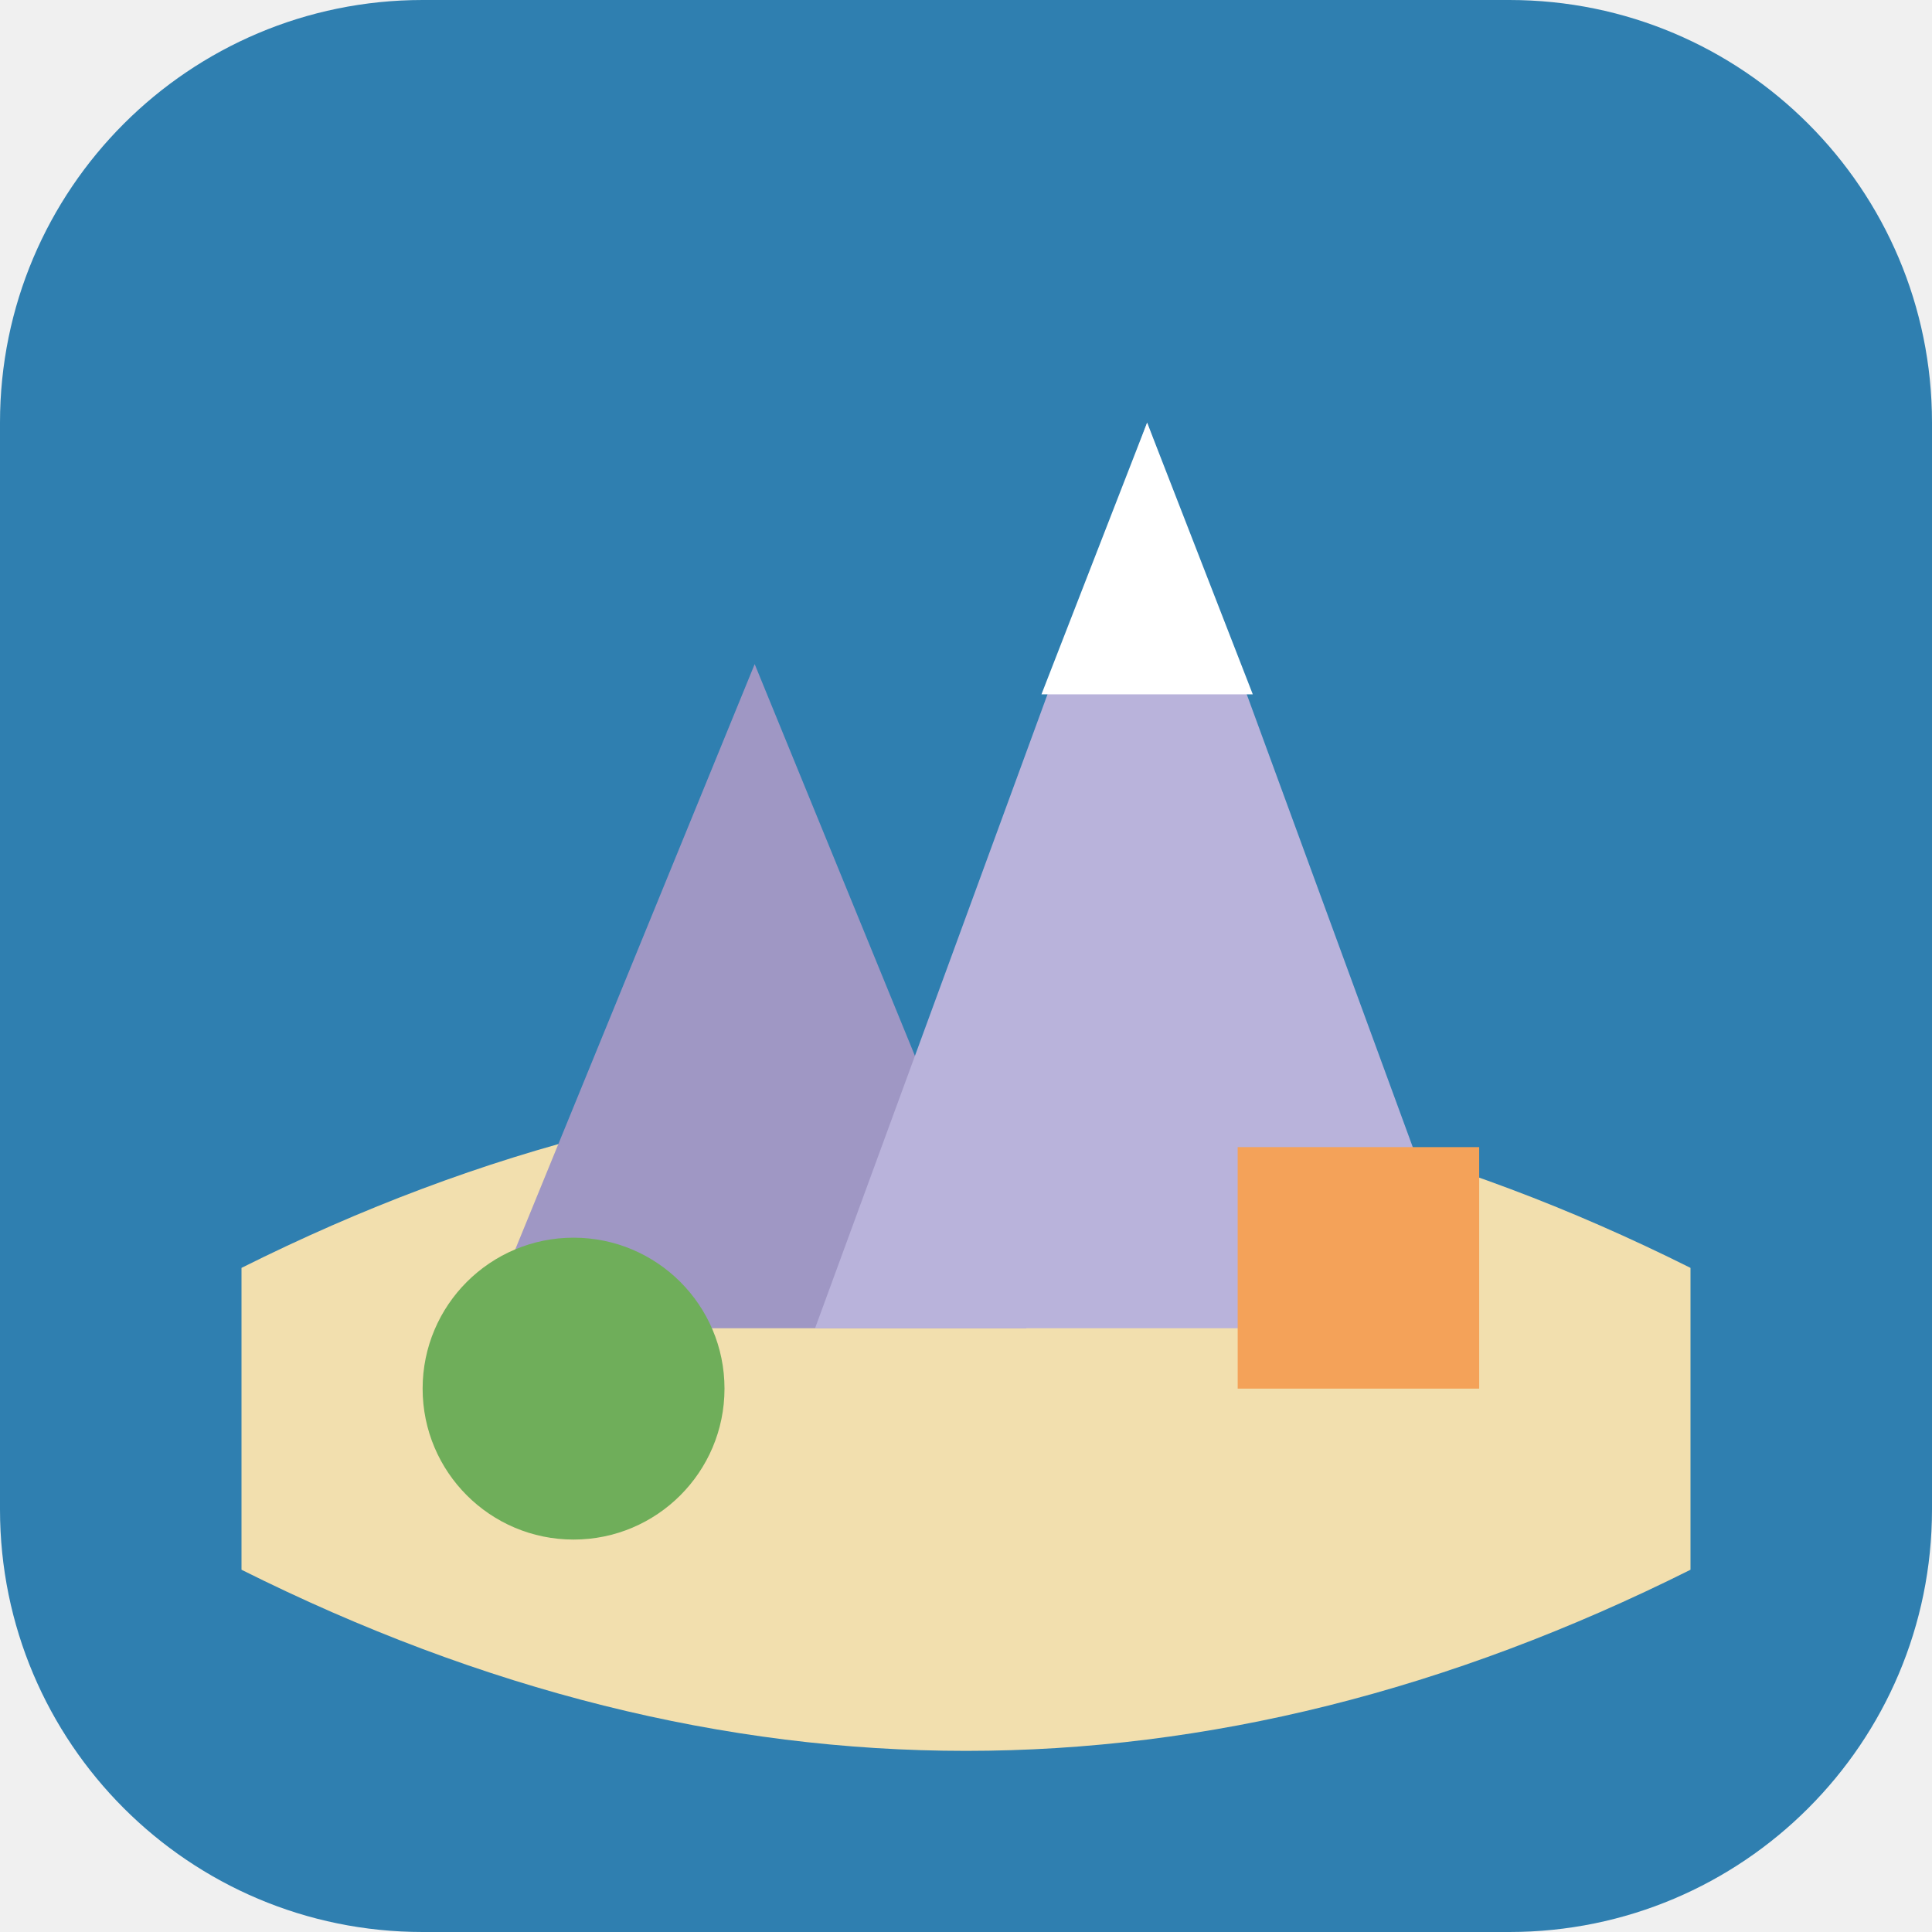
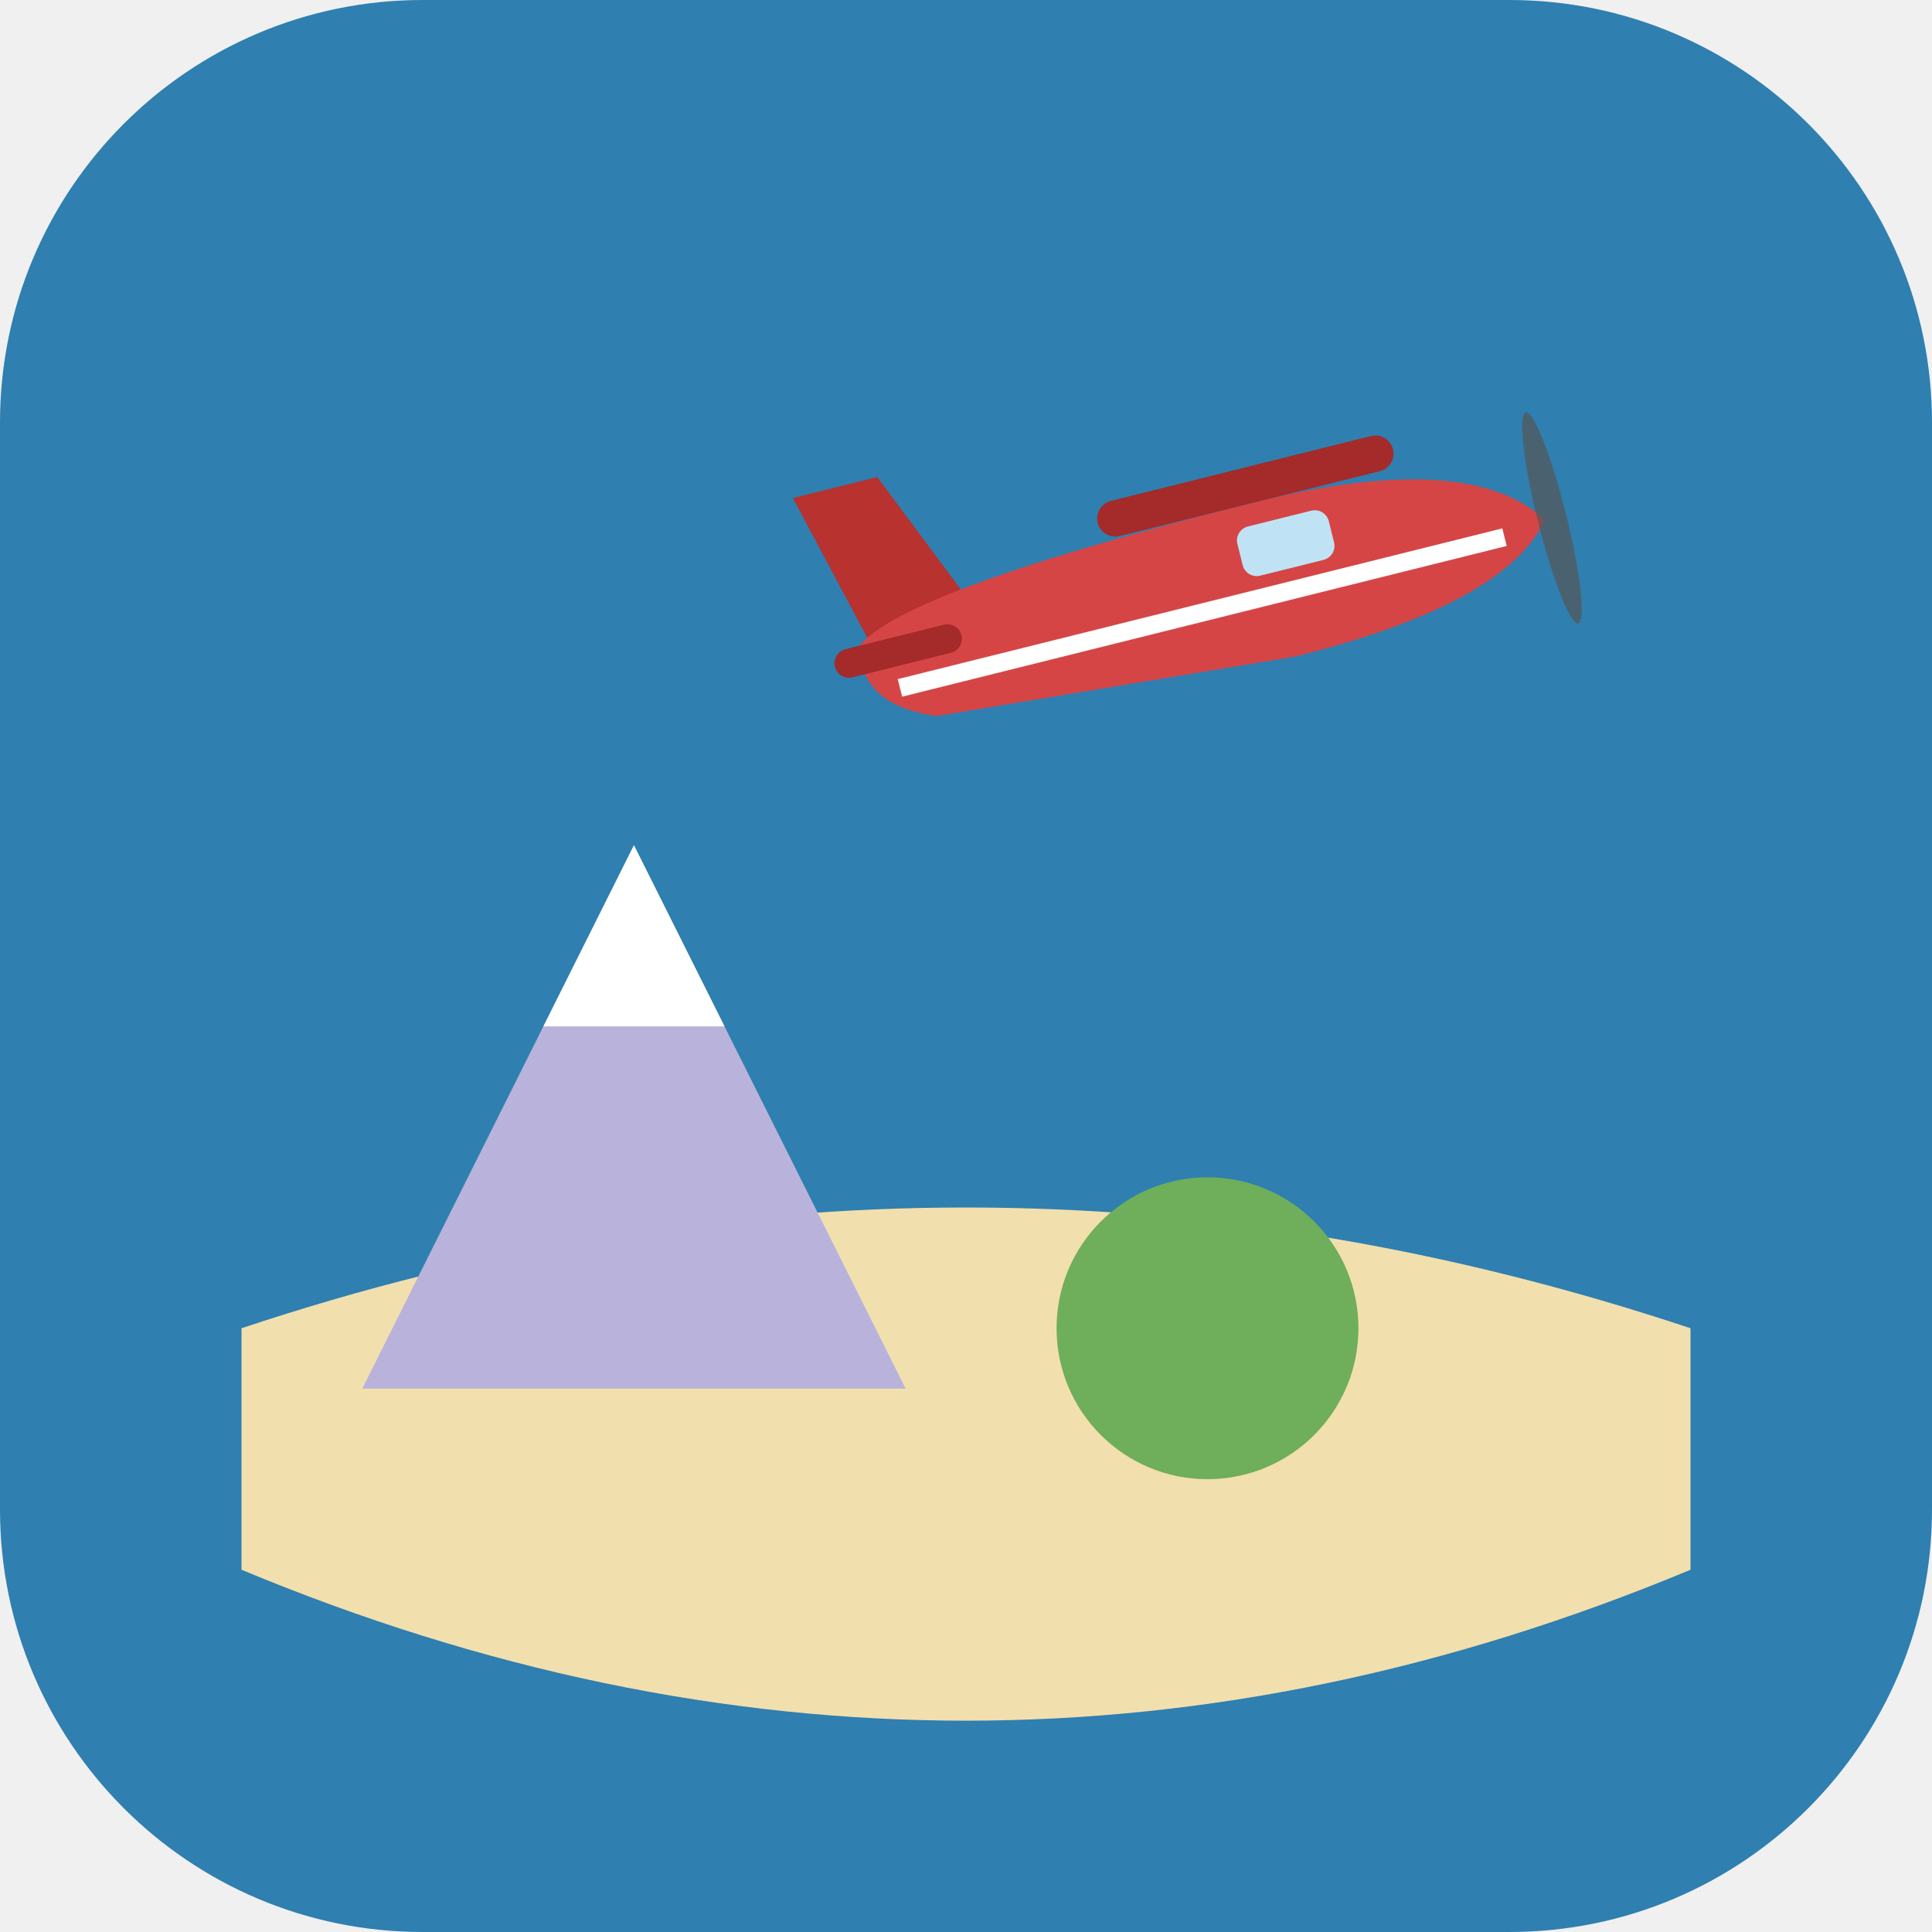
<svg xmlns="http://www.w3.org/2000/svg" viewBox="0 0 64 64">
  <rect width="64" height="64" rx="14" fill="#2f7fb0" />
-   <path d="M8 42 Q32 30 56 42 L56 52 Q32 64 8 52 Z" fill="#f2dfae" />
-   <path d="M16 44 L25 22 L34 44 Z" fill="#9f97c4" />
-   <path d="M27 44 L38 14 L49 44 Z" fill="#b9b3db" />
-   <path d="M38 14 L41.5 23 L34.5 23 Z" fill="#fff" />
-   <circle cx="19" cy="46" r="5" fill="#6fae5a" />
-   <rect x="41" y="38" width="8" height="8" fill="#f4a259" />
+   <path d="M8 44 Q32 36 56 44 L56 52 Q32 62 8 52 Z" fill="#f2dfae" />
+   <path d="M12 46 L21 28 L30 46 Z" fill="#b9b3db" />
+   <path d="M21 28 L24 34 L18 34 Z" fill="#fff" />
+   <circle cx="40" cy="44" r="5" fill="#6fae5a" />
+   <g transform="translate(40 20) rotate(-14) scale(0.24)">
+     <path d="M-46 -4 L-52 -28 L-40 -28 L-30 -4 Z" fill="#b8322f" />
+     <path d="M-48 -6 Q-40 -12 10 -12 Q40 -12 48 0 Q40 10 10 10 L-40 6 Q-50 2 -48 -6 Z" fill="#d64545" />
+     <path d="M-44 1 L42 1" stroke="#fff" stroke-width="2.5" />
+     <rect x="6" y="-9" width="13" height="7" rx="2" fill="#bfe3f5" />
+     <rect x="-12" y="-17" width="42" height="5" rx="2.5" fill="#a52a2a" />
+     <rect x="-52" y="-6" width="18" height="4" rx="2" fill="#a52a2a" />
+     <ellipse cx="49" cy="0" rx="2" ry="15" fill="#555" opacity="0.7" />
+   </g>
</svg>
